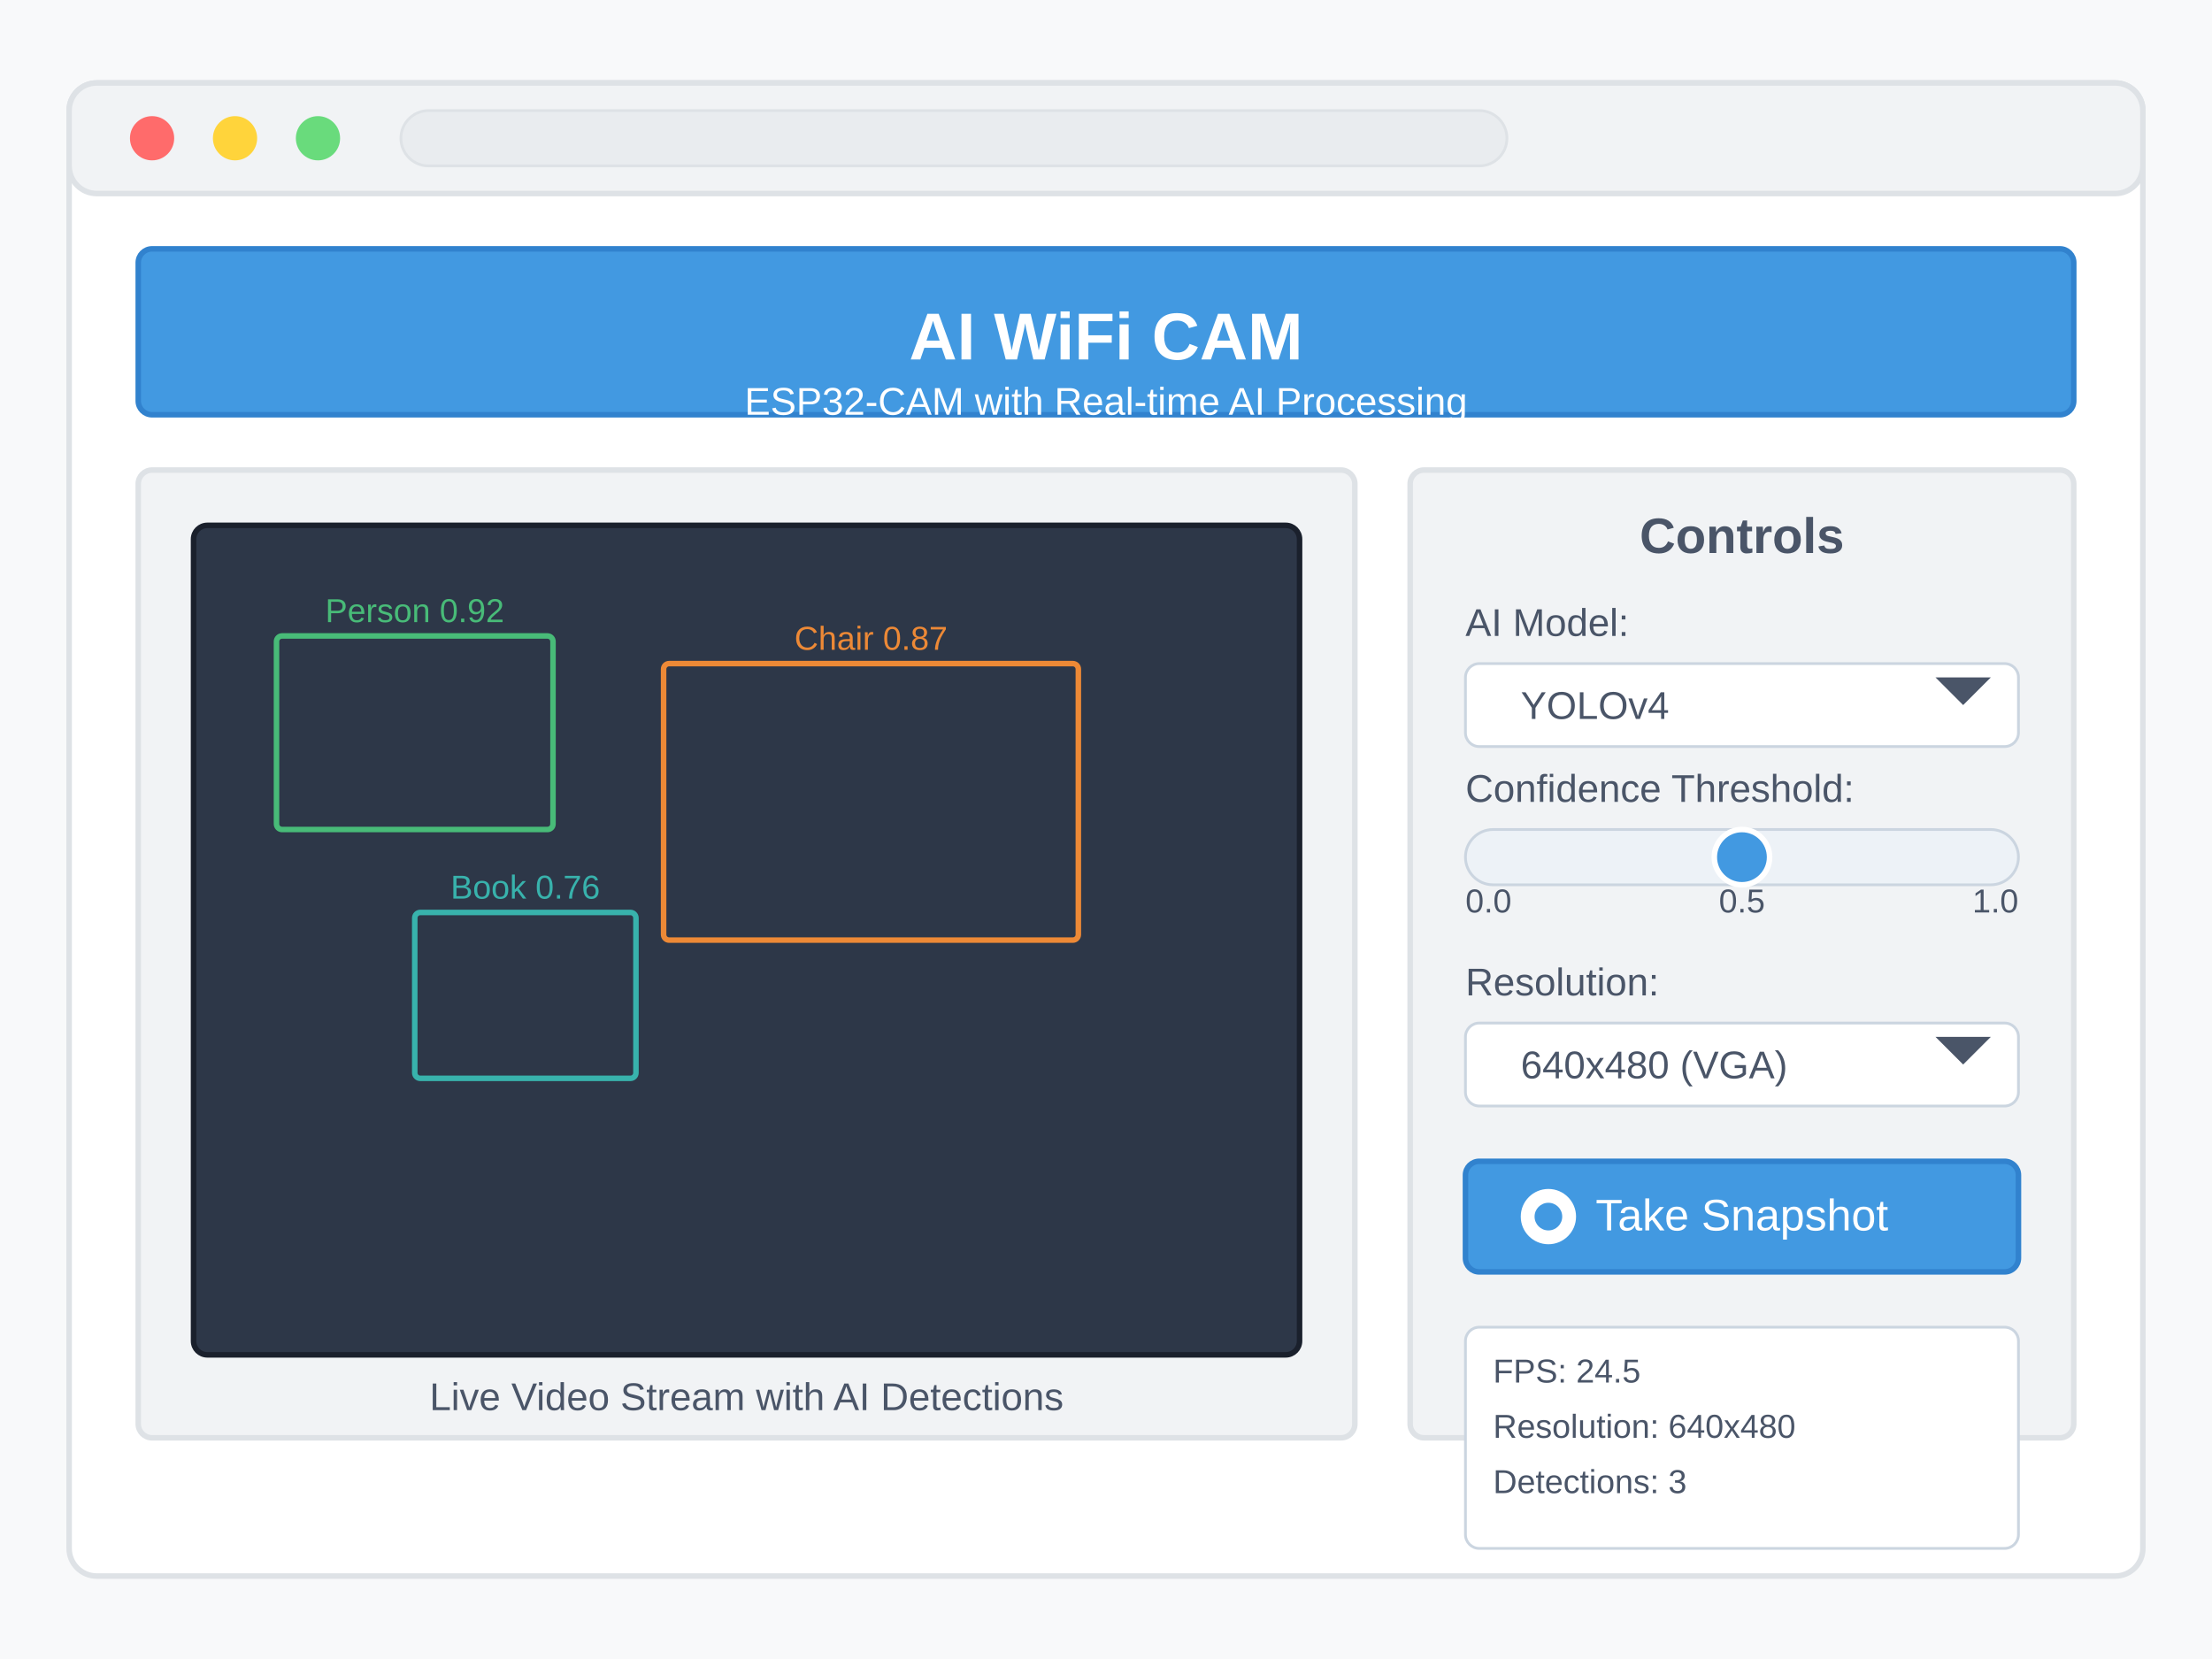
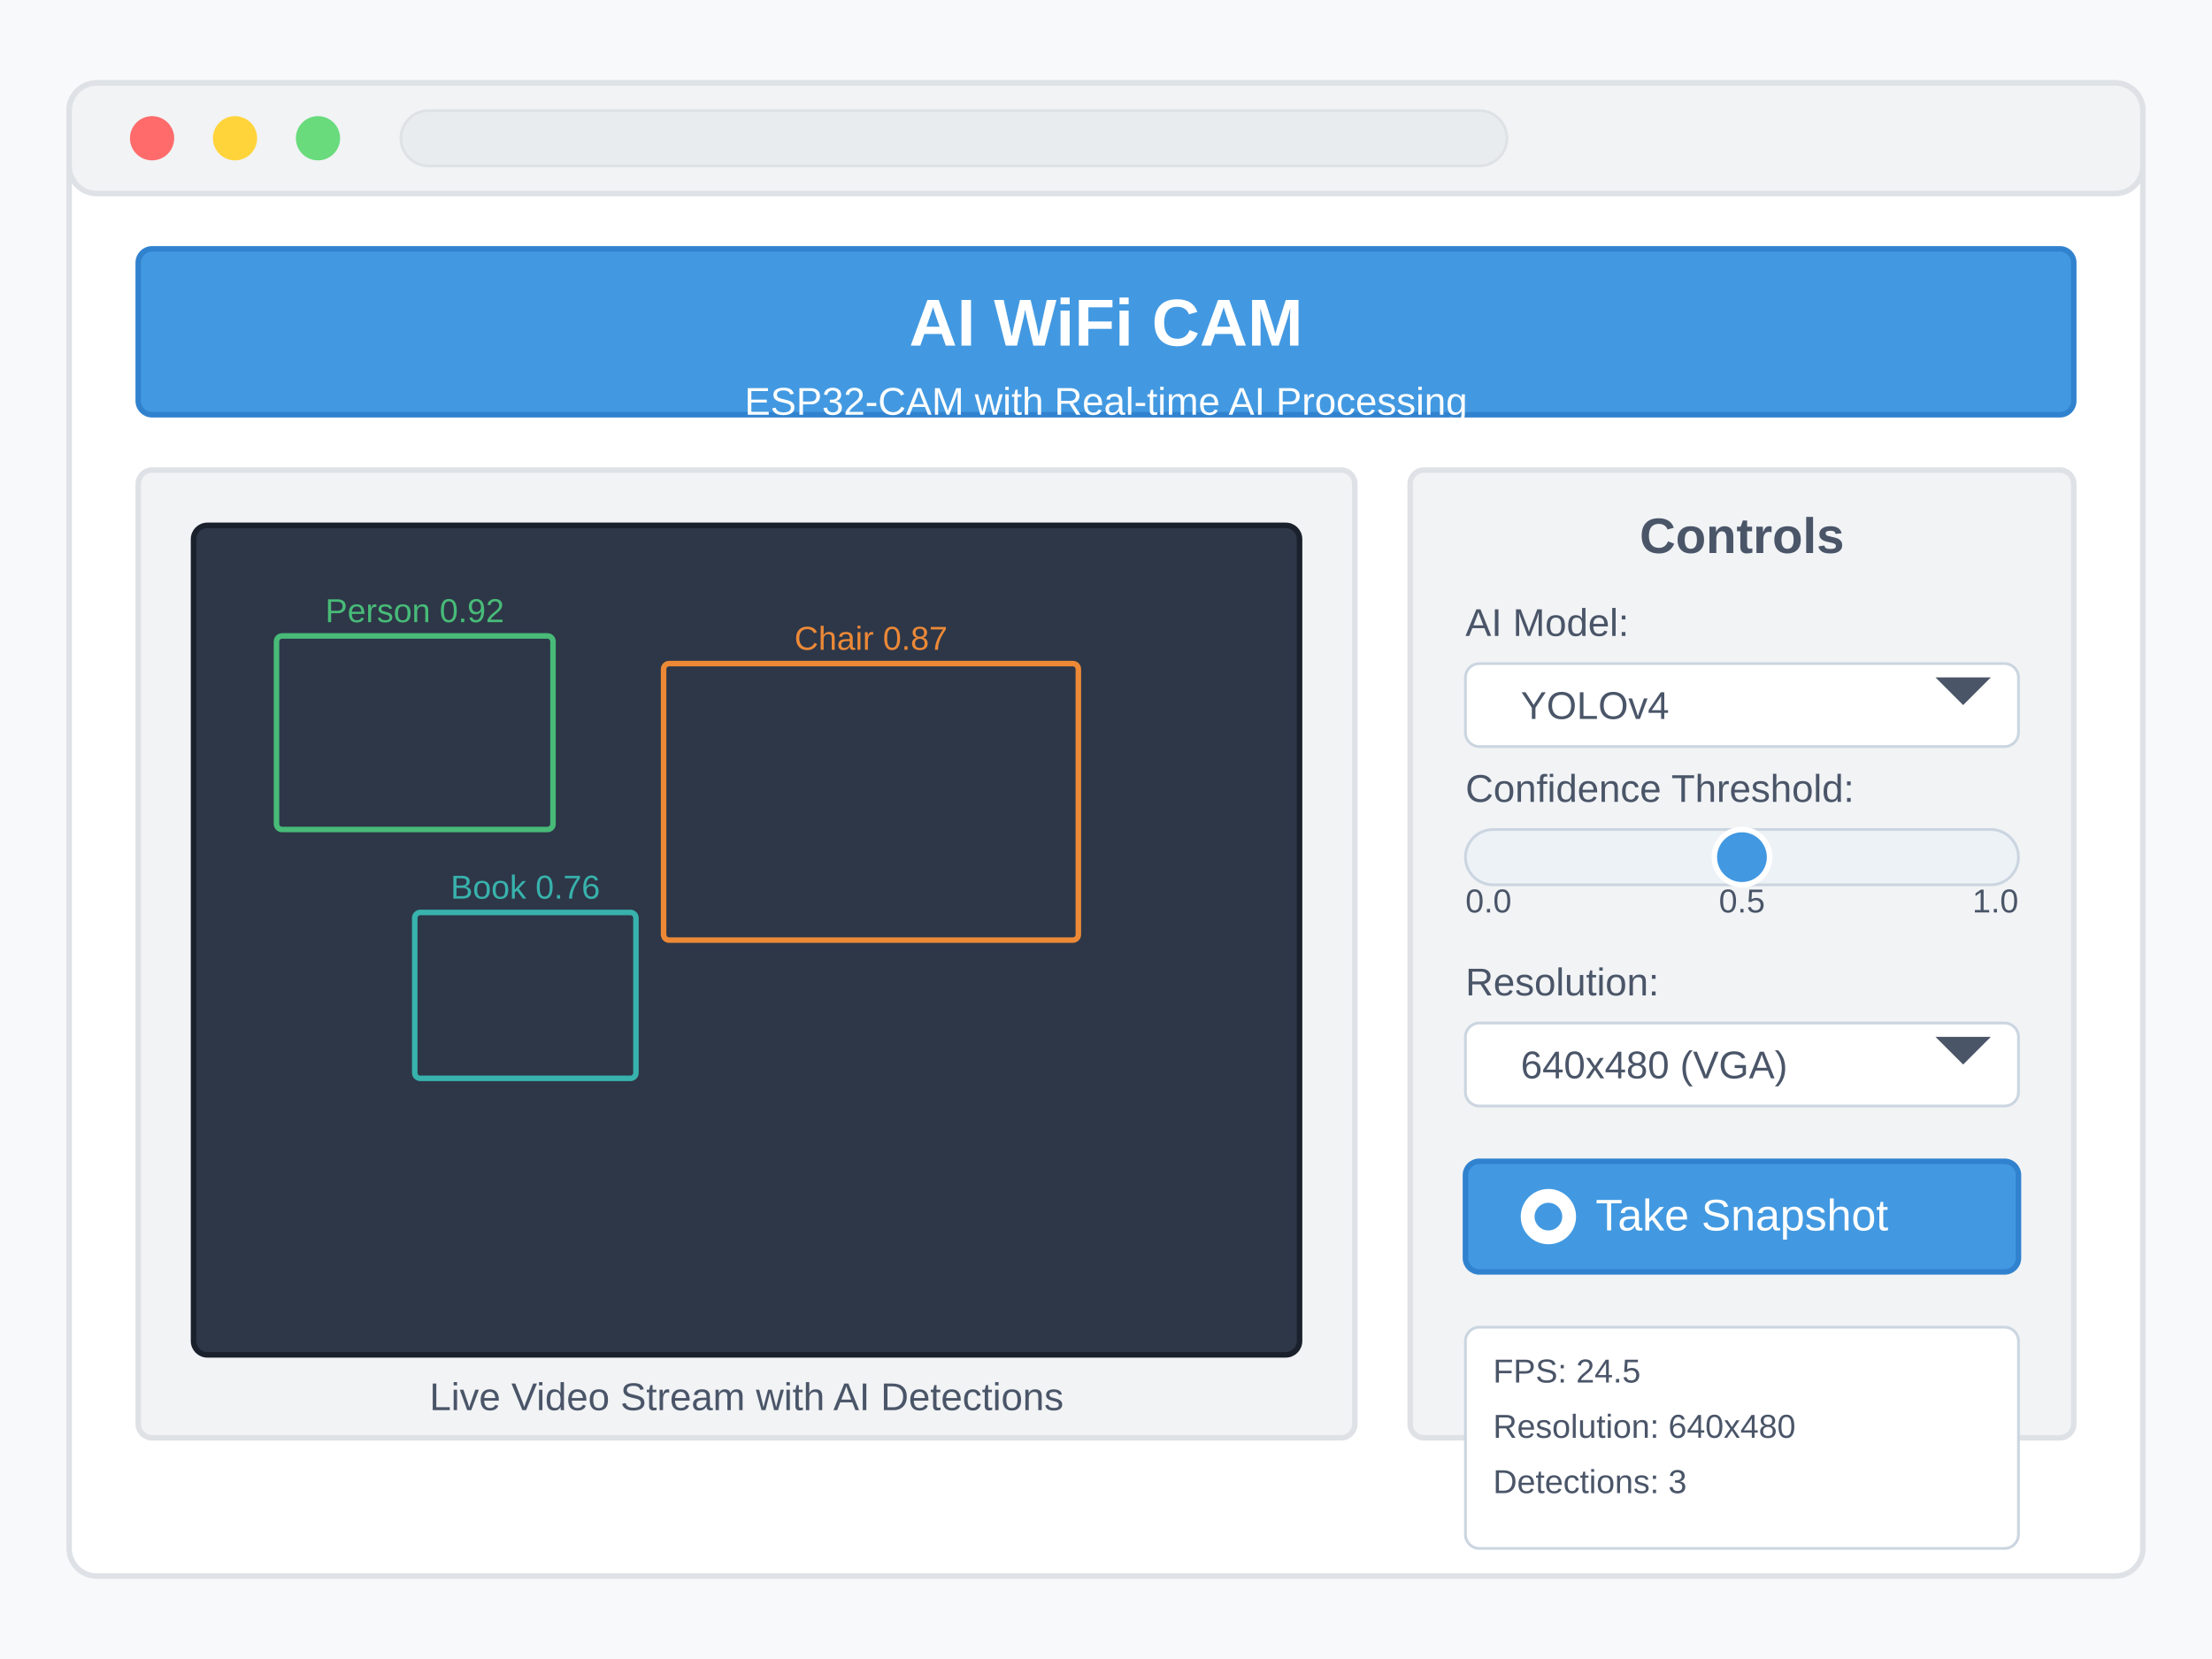
<svg xmlns="http://www.w3.org/2000/svg" width="800" height="600">
  <rect width="800" height="600" fill="#f8f9fa" />
  <rect x="25" y="30" width="750" height="540" rx="10" fill="#ffffff" stroke="#dee2e6" stroke-width="2" />
  <rect x="25" y="30" width="750" height="40" rx="10" fill="#f1f3f5" stroke="#dee2e6" stroke-width="2" />
  <circle cx="55" cy="50" r="8" fill="#ff6b6b" />
  <circle cx="85" cy="50" r="8" fill="#ffd43b" />
  <circle cx="115" cy="50" r="8" fill="#69db7c" />
  <rect x="145" y="40" width="400" height="20" rx="10" fill="#e9ecef" stroke="#dee2e6" stroke-width="1" />
  <rect x="50" y="90" width="700" height="60" rx="5" fill="#4299e1" stroke="#3182ce" stroke-width="2" />
-   <text x="400" y="130" font-family="Arial" font-size="24" text-anchor="middle" fill="#ffffff" font-weight="bold">AI WiFi CAM</text>
+   <text x="400" y="125" font-family="Arial" font-size="24" text-anchor="middle" fill="#ffffff" font-weight="bold">AI WiFi CAM</text>
  <text x="400" y="150" font-family="Arial" font-size="14" text-anchor="middle" fill="#ffffff">ESP32-CAM with Real-time AI Processing</text>
  <rect x="50" y="170" width="440" height="350" rx="5" fill="#f1f3f5" stroke="#dee2e6" stroke-width="2" />
  <rect x="70" y="190" width="400" height="300" rx="5" fill="#2d3748" stroke="#1a202c" stroke-width="2" />
  <rect x="100" y="230" width="100" height="70" rx="2" fill="none" stroke="#48bb78" stroke-width="2" />
  <text x="150" y="225" font-family="Arial" font-size="12" text-anchor="middle" fill="#48bb78">Person 0.92</text>
  <rect x="240" y="240" width="150" height="100" rx="2" fill="none" stroke="#ed8936" stroke-width="2" />
  <text x="315" y="235" font-family="Arial" font-size="12" text-anchor="middle" fill="#ed8936">Chair 0.87</text>
  <rect x="150" y="330" width="80" height="60" rx="2" fill="none" stroke="#38b2ac" stroke-width="2" />
  <text x="190" y="325" font-family="Arial" font-size="12" text-anchor="middle" fill="#38b2ac">Book 0.76</text>
  <text x="270" y="510" font-family="Arial" font-size="14" text-anchor="middle" fill="#4a5568">Live Video Stream with AI Detections</text>
  <rect x="510" y="170" width="240" height="350" rx="5" fill="#f1f3f5" stroke="#dee2e6" stroke-width="2" />
  <text x="630" y="200" font-family="Arial" font-size="18" text-anchor="middle" fill="#4a5568" font-weight="bold">Controls</text>
  <text x="530" y="230" font-family="Arial" font-size="14" fill="#4a5568">AI Model:</text>
  <rect x="530" y="240" width="200" height="30" rx="5" fill="#ffffff" stroke="#cbd5e0" stroke-width="1" />
  <text x="550" y="260" font-family="Arial" font-size="14" fill="#4a5568">YOLOv4</text>
  <polygon points="710,255 720,245 700,245" fill="#4a5568" />
  <text x="530" y="290" font-family="Arial" font-size="14" fill="#4a5568">Confidence Threshold:</text>
  <rect x="530" y="300" width="200" height="20" rx="10" fill="#edf2f7" stroke="#cbd5e0" stroke-width="1" />
  <circle cx="630" cy="310" r="10" fill="#4299e1" stroke="#ffffff" stroke-width="2" />
  <text x="530" y="330" font-family="Arial" font-size="12" fill="#4a5568">0.0</text>
  <text x="730" y="330" font-family="Arial" font-size="12" text-anchor="end" fill="#4a5568">1.0</text>
  <text x="630" y="330" font-family="Arial" font-size="12" text-anchor="middle" fill="#4a5568">0.5</text>
  <text x="530" y="360" font-family="Arial" font-size="14" fill="#4a5568">Resolution:</text>
  <rect x="530" y="370" width="200" height="30" rx="5" fill="#ffffff" stroke="#cbd5e0" stroke-width="1" />
  <text x="550" y="390" font-family="Arial" font-size="14" fill="#4a5568">640x480 (VGA)</text>
  <polygon points="710,385 720,375 700,375" fill="#4a5568" />
  <rect x="530" y="420" width="200" height="40" rx="5" fill="#4299e1" stroke="#3182ce" stroke-width="2" />
  <text x="630" y="445" font-family="Arial" font-size="16" text-anchor="middle" fill="#ffffff">Take Snapshot</text>
  <circle cx="560" cy="440" r="10" fill="#ffffff" />
  <circle cx="560" cy="440" r="5" fill="#4299e1" />
  <rect x="530" y="480" width="200" height="80" rx="5" fill="#ffffff" stroke="#cbd5e0" stroke-width="1" />
  <text x="540" y="500" font-family="Arial" font-size="12" fill="#4a5568">FPS: 24.5</text>
  <text x="540" y="520" font-family="Arial" font-size="12" fill="#4a5568">Resolution: 640x480</text>
  <text x="540" y="540" font-family="Arial" font-size="12" fill="#4a5568">Detections: 3</text>
</svg>
